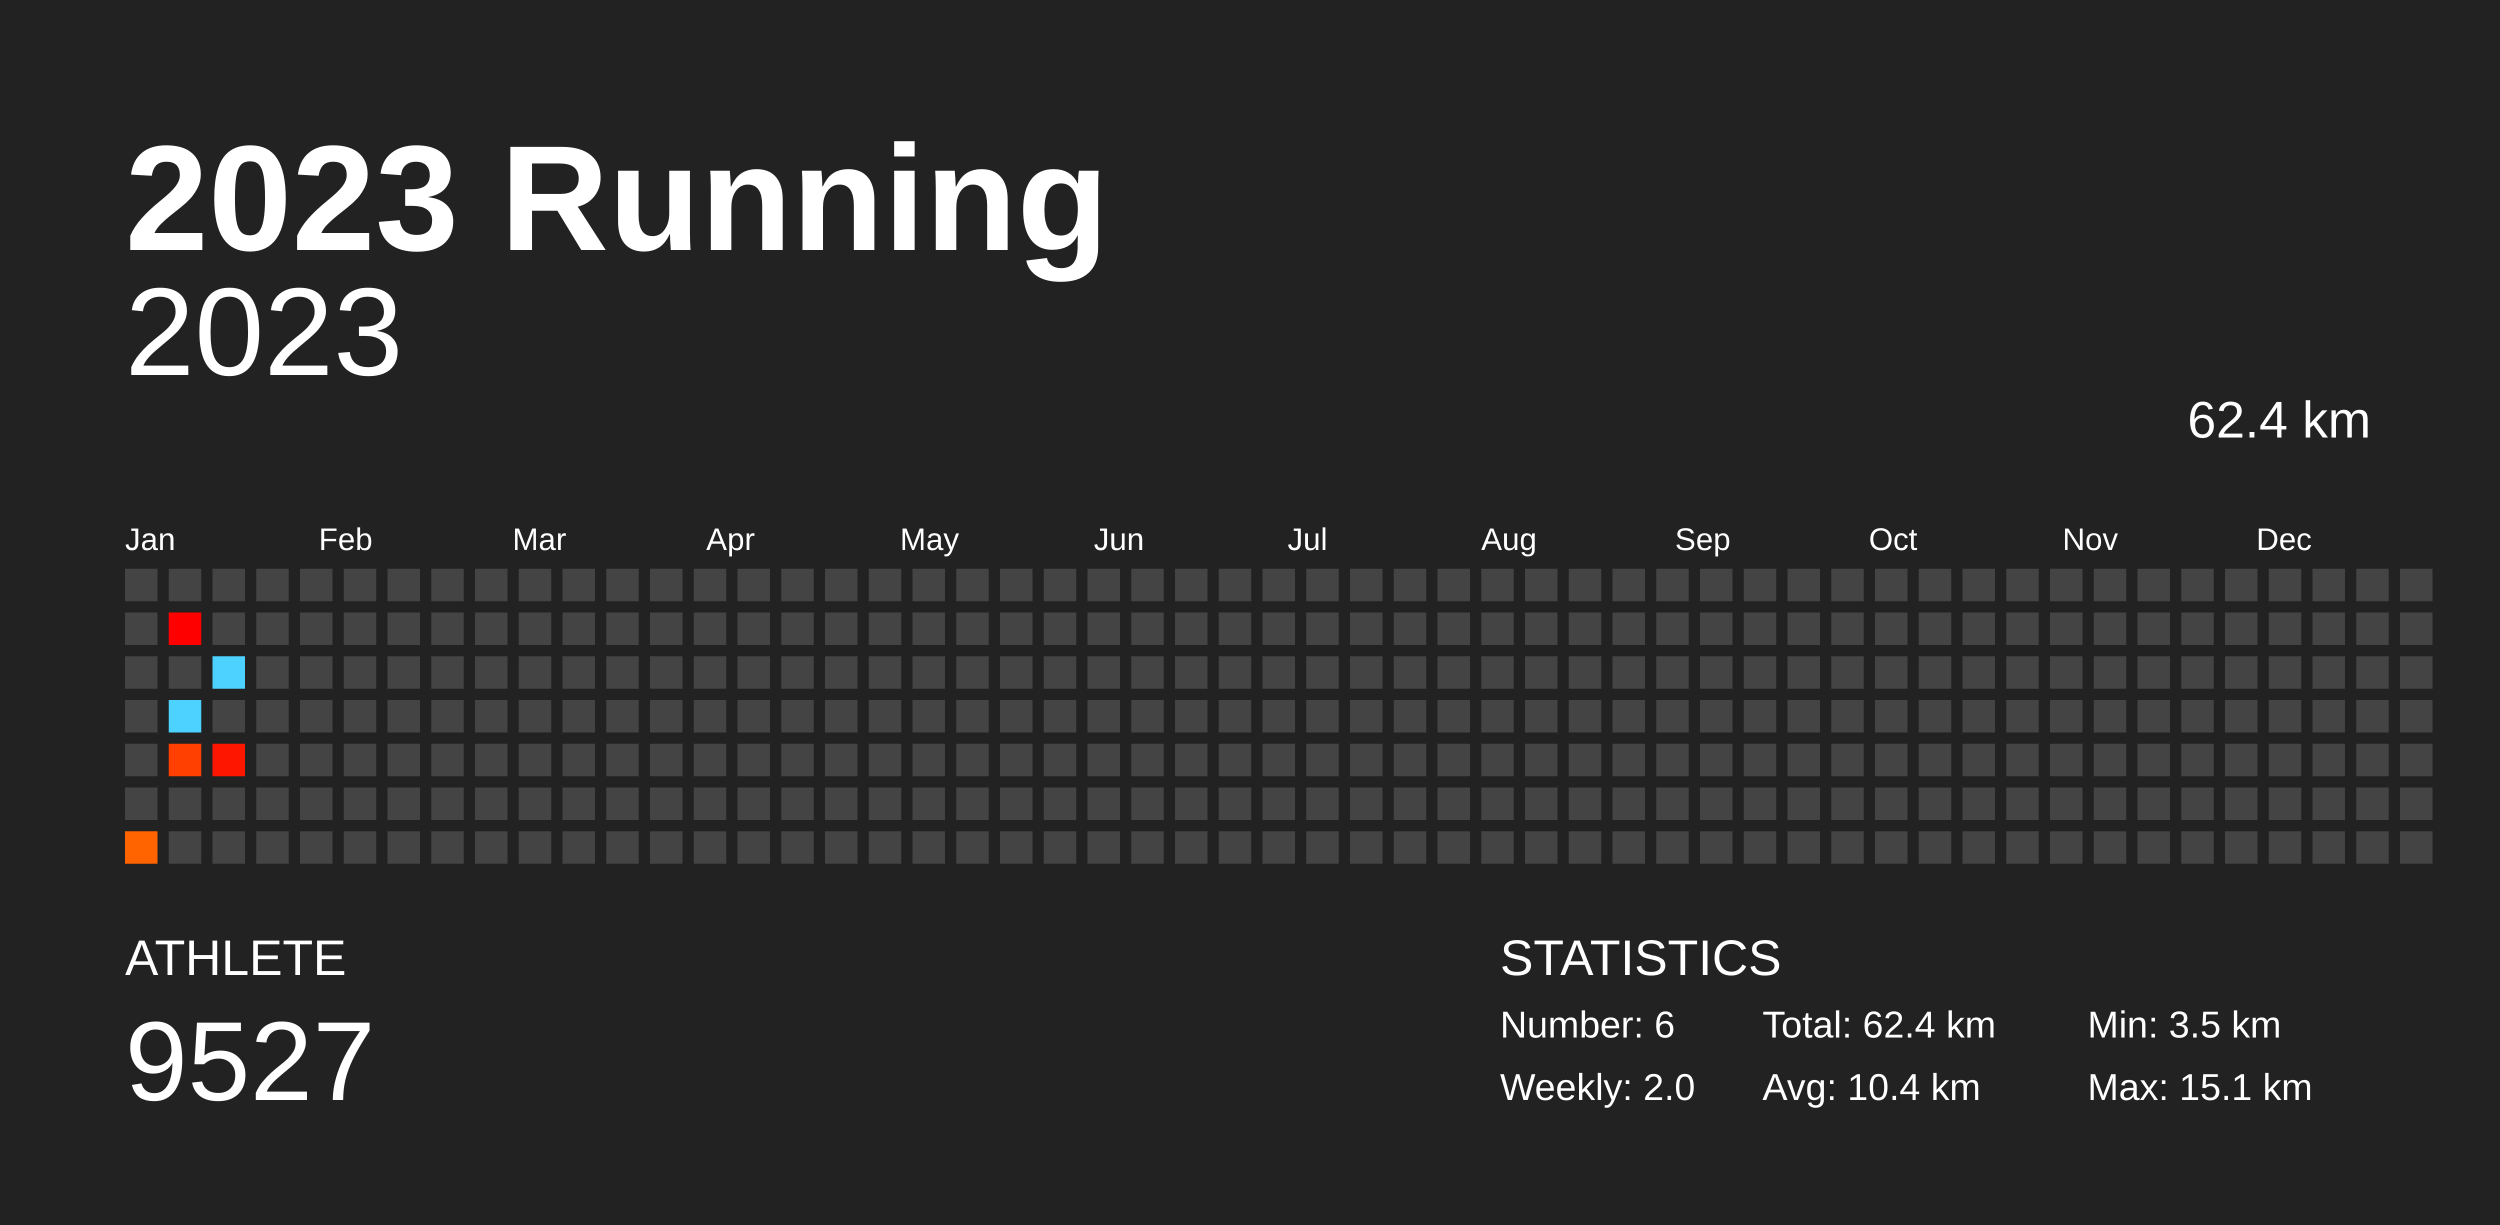
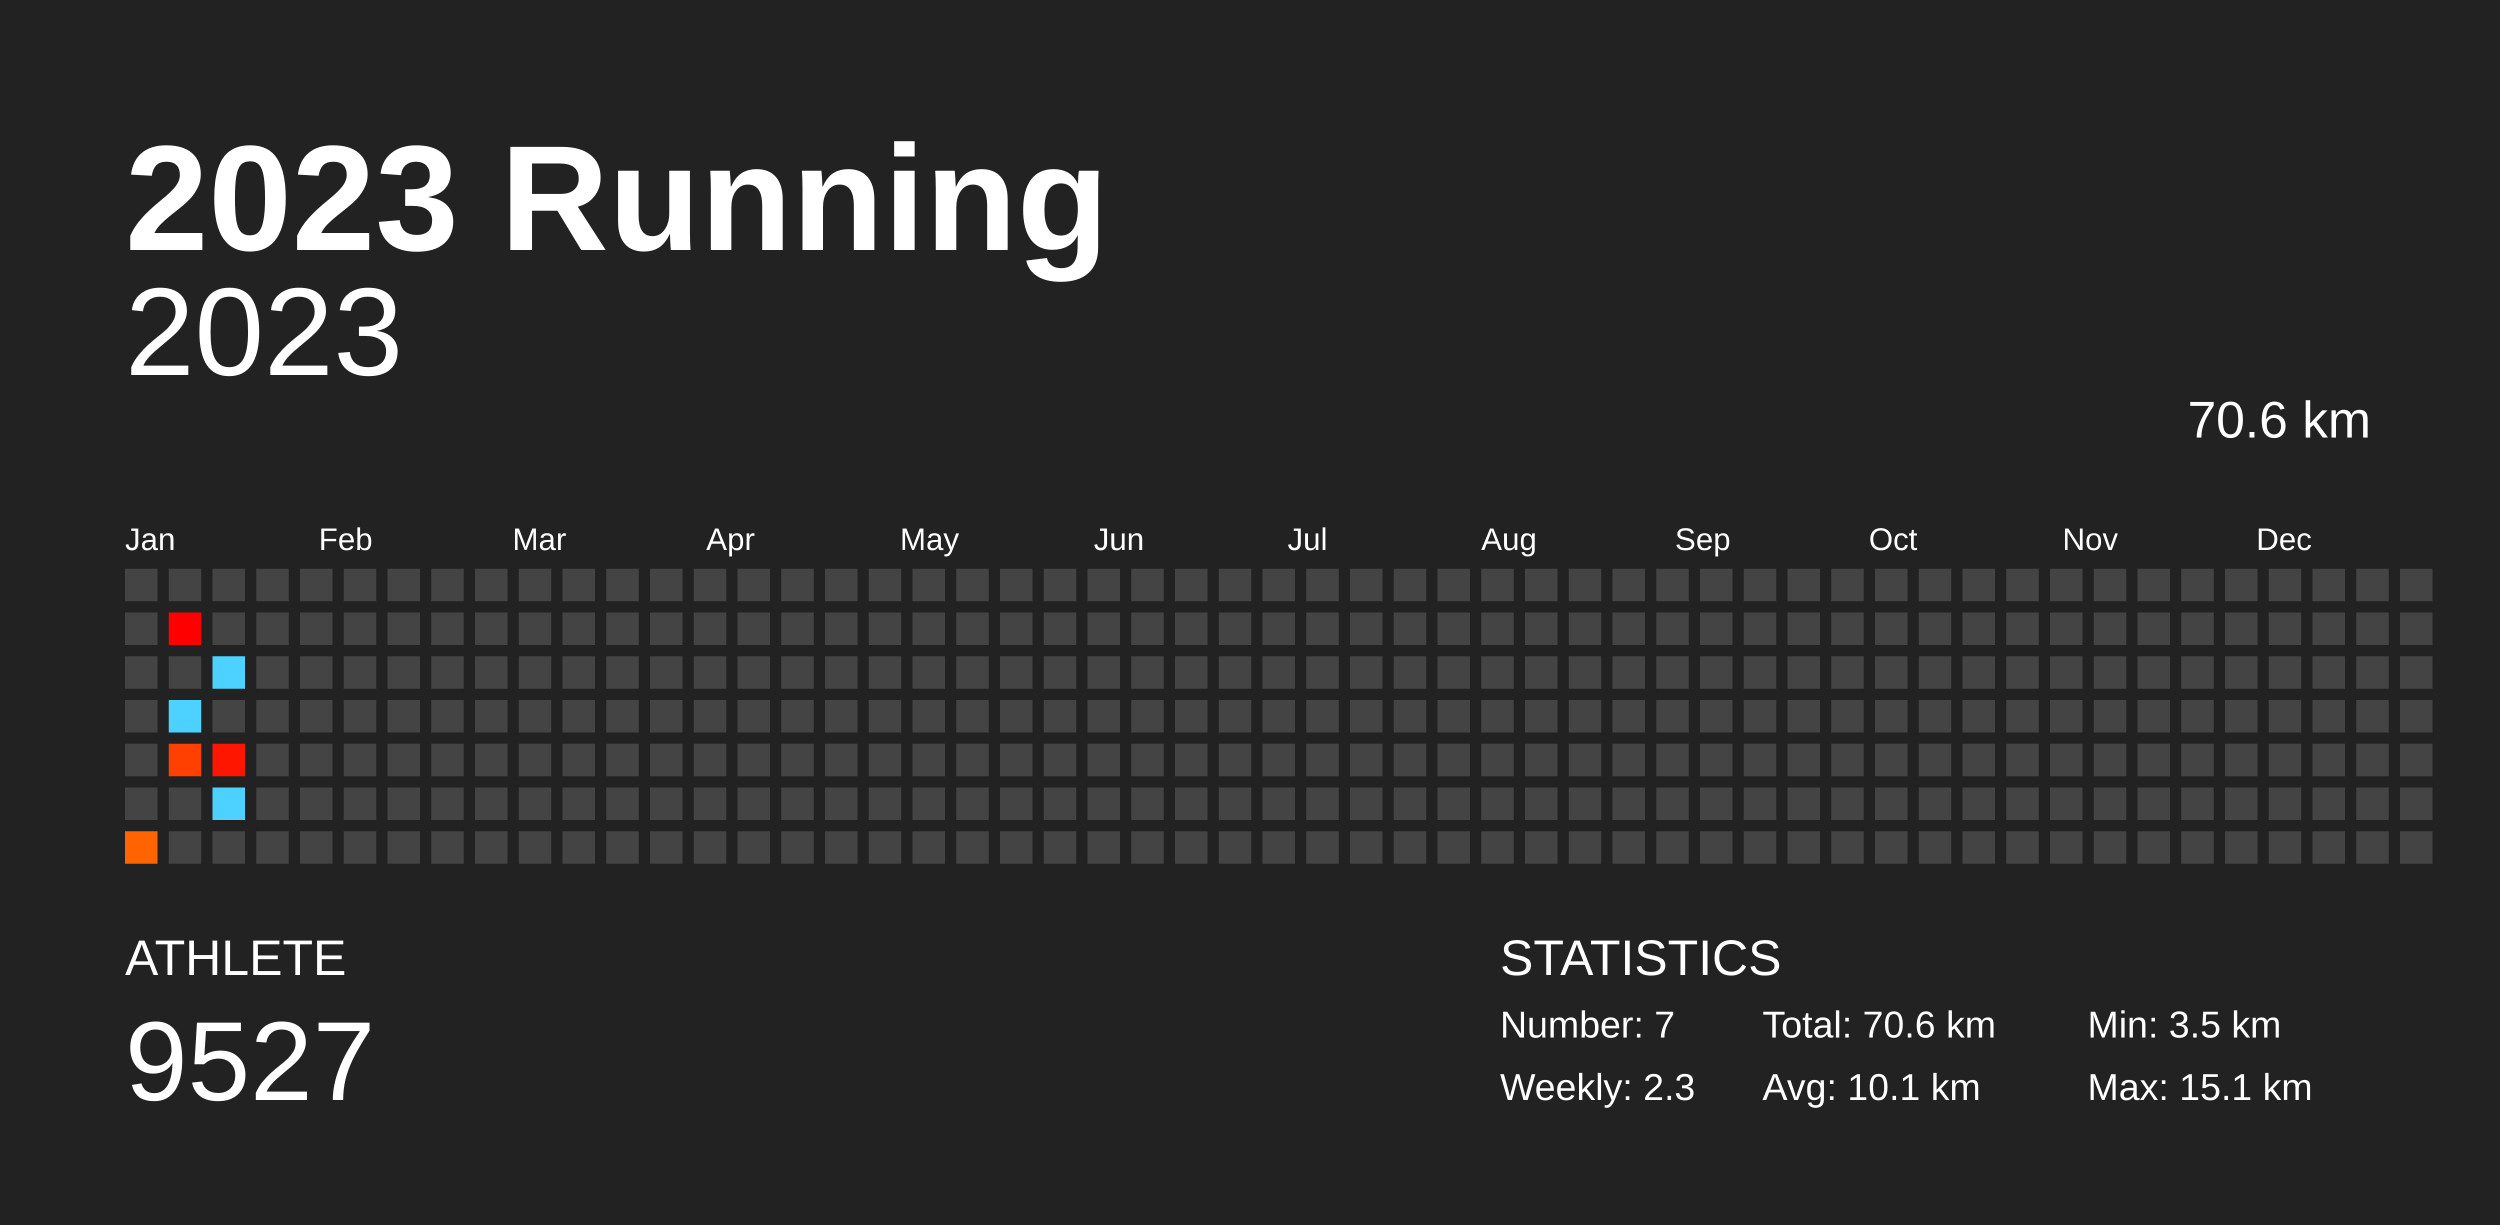
<svg xmlns="http://www.w3.org/2000/svg" baseProfile="full" height="98mm" version="1.1" viewBox="0,0,200,98" width="200mm">
  <defs />
  <rect fill="#222222" height="98" width="200" x="0" y="0" />
  <text fill="#FFFFFF" style="font-size:12px; font-family:Arial; font-weight:bold;" x="10" y="20">2023 Running</text>
  <text fill="#FFFFFF" style="font-size:4px; font-family:Arial" x="10" y="78">ATHLETE</text>
  <text fill="#FFFFFF" style="font-size:9px; font-family:Arial" x="10" y="88">9527</text>
  <text fill="#FFFFFF" style="font-size:4px; font-family:Arial" x="120" y="78">STATISTICS</text>
-   <text fill="#FFFFFF" style="font-size:3px; font-family:Arial" x="120" y="83">Number: 6</text>
-   <text fill="#FFFFFF" style="font-size:3px; font-family:Arial" x="120" y="88">Weekly: 2.0</text>
-   <text fill="#FFFFFF" style="font-size:3px; font-family:Arial" x="141" y="83">Total: 62.4 km</text>
-   <text fill="#FFFFFF" style="font-size:3px; font-family:Arial" x="141" y="88">Avg: 10.4 km</text>
+   <text fill="#FFFFFF" style="font-size:3px; font-family:Arial" x="120" y="83">Number: 7</text>
+   <text fill="#FFFFFF" style="font-size:3px; font-family:Arial" x="120" y="88">Weekly: 2.3</text>
+   <text fill="#FFFFFF" style="font-size:3px; font-family:Arial" x="141" y="83">Total: 70.6 km</text>
+   <text fill="#FFFFFF" style="font-size:3px; font-family:Arial" x="141" y="88">Avg: 10.1 km</text>
  <text fill="#FFFFFF" style="font-size:3px; font-family:Arial" x="167" y="83">Min: 3.5 km</text>
  <text fill="#FFFFFF" style="font-size:3px; font-family:Arial" x="167" y="88">Max: 15.1 km</text>
  <text alignment-baseline="hanging" fill="#FFFFFF" style="font-size:10.0px; font-family:Arial;" x="10" y="30">2023</text>
-   <text alignment-baseline="hanging" fill="#FFFFFF" style="font-size:4.125px; font-family:Arial;" x="175" y="35">62.4 km</text>
+   <text alignment-baseline="hanging" fill="#FFFFFF" style="font-size:4.125px; font-family:Arial;" x="175" y="35">70.6 km</text>
  <text fill="#FFFFFF" style="font-size:2.5px; font-family:Arial" x="10.0" y="44">Jan</text>
  <text fill="#FFFFFF" style="font-size:2.5px; font-family:Arial" x="25.5" y="44">Feb</text>
  <text fill="#FFFFFF" style="font-size:2.5px; font-family:Arial" x="41.0" y="44">Mar</text>
  <text fill="#FFFFFF" style="font-size:2.5px; font-family:Arial" x="56.5" y="44">Apr</text>
  <text fill="#FFFFFF" style="font-size:2.5px; font-family:Arial" x="72.0" y="44">May</text>
  <text fill="#FFFFFF" style="font-size:2.5px; font-family:Arial" x="87.5" y="44">Jun</text>
  <text fill="#FFFFFF" style="font-size:2.5px; font-family:Arial" x="103.0" y="44">Jul</text>
  <text fill="#FFFFFF" style="font-size:2.5px; font-family:Arial" x="118.5" y="44">Aug</text>
  <text fill="#FFFFFF" style="font-size:2.5px; font-family:Arial" x="134.0" y="44">Sep</text>
  <text fill="#FFFFFF" style="font-size:2.5px; font-family:Arial" x="149.5" y="44">Oct</text>
  <text fill="#FFFFFF" style="font-size:2.5px; font-family:Arial" x="165.0" y="44">Nov</text>
  <text fill="#FFFFFF" style="font-size:2.5px; font-family:Arial" x="180.5" y="44">Dec</text>
  <rect fill="#444444" height="2.6" width="2.6" x="10.0" y="45.5" />
  <rect fill="#444444" height="2.6" width="2.6" x="10.0" y="49.0" />
  <rect fill="#444444" height="2.6" width="2.6" x="10.0" y="52.5" />
  <rect fill="#444444" height="2.6" width="2.6" x="10.0" y="56.0" />
  <rect fill="#444444" height="2.6" width="2.6" x="10.0" y="59.5" />
  <rect fill="#444444" height="2.6" width="2.6" x="10.0" y="63.0" />
  <rect fill="#ff6400" height="2.6" width="2.6" x="10.0" y="66.5" />
  <rect fill="#444444" height="2.6" width="2.6" x="13.5" y="45.5" />
  <rect fill="#ff0000" height="2.6" width="2.6" x="13.5" y="49.0" />
  <rect fill="#444444" height="2.6" width="2.6" x="13.5" y="52.5" />
  <rect fill="#4dd2ff" height="2.6" width="2.6" x="13.5" y="56.0" />
  <rect fill="#ff4000" height="2.6" width="2.6" x="13.5" y="59.5" />
  <rect fill="#444444" height="2.6" width="2.6" x="13.5" y="63.0" />
  <rect fill="#444444" height="2.6" width="2.6" x="13.5" y="66.5" />
  <rect fill="#444444" height="2.6" width="2.6" x="17.0" y="45.5" />
  <rect fill="#444444" height="2.6" width="2.6" x="17.0" y="49.0" />
  <rect fill="#4dd2ff" height="2.6" width="2.6" x="17.0" y="52.5" />
  <rect fill="#444444" height="2.6" width="2.6" x="17.0" y="56.0" />
  <rect fill="#ff1600" height="2.6" width="2.6" x="17.0" y="59.5" />
-   <rect fill="#444444" height="2.6" width="2.6" x="17.0" y="63.0" />
+   <rect fill="#4dd2ff" height="2.6" width="2.6" x="17.0" y="63.0" />
  <rect fill="#444444" height="2.6" width="2.6" x="17.0" y="66.5" />
  <rect fill="#444444" height="2.6" width="2.6" x="20.5" y="45.5" />
  <rect fill="#444444" height="2.6" width="2.6" x="20.5" y="49.0" />
  <rect fill="#444444" height="2.6" width="2.6" x="20.5" y="52.5" />
  <rect fill="#444444" height="2.6" width="2.6" x="20.5" y="56.0" />
  <rect fill="#444444" height="2.6" width="2.6" x="20.5" y="59.5" />
  <rect fill="#444444" height="2.6" width="2.6" x="20.5" y="63.0" />
  <rect fill="#444444" height="2.6" width="2.6" x="20.5" y="66.5" />
  <rect fill="#444444" height="2.6" width="2.6" x="24.0" y="45.5" />
  <rect fill="#444444" height="2.6" width="2.6" x="24.0" y="49.0" />
  <rect fill="#444444" height="2.6" width="2.6" x="24.0" y="52.5" />
  <rect fill="#444444" height="2.6" width="2.6" x="24.0" y="56.0" />
  <rect fill="#444444" height="2.6" width="2.6" x="24.0" y="59.5" />
  <rect fill="#444444" height="2.6" width="2.6" x="24.0" y="63.0" />
  <rect fill="#444444" height="2.6" width="2.6" x="24.0" y="66.5" />
  <rect fill="#444444" height="2.6" width="2.6" x="27.5" y="45.5" />
  <rect fill="#444444" height="2.6" width="2.6" x="27.5" y="49.0" />
  <rect fill="#444444" height="2.6" width="2.6" x="27.5" y="52.5" />
  <rect fill="#444444" height="2.6" width="2.6" x="27.5" y="56.0" />
  <rect fill="#444444" height="2.6" width="2.6" x="27.5" y="59.5" />
  <rect fill="#444444" height="2.6" width="2.6" x="27.5" y="63.0" />
  <rect fill="#444444" height="2.6" width="2.6" x="27.5" y="66.5" />
  <rect fill="#444444" height="2.6" width="2.6" x="31.0" y="45.5" />
  <rect fill="#444444" height="2.6" width="2.6" x="31.0" y="49.0" />
  <rect fill="#444444" height="2.6" width="2.6" x="31.0" y="52.5" />
  <rect fill="#444444" height="2.6" width="2.6" x="31.0" y="56.0" />
  <rect fill="#444444" height="2.6" width="2.6" x="31.0" y="59.5" />
  <rect fill="#444444" height="2.6" width="2.6" x="31.0" y="63.0" />
  <rect fill="#444444" height="2.6" width="2.6" x="31.0" y="66.5" />
  <rect fill="#444444" height="2.6" width="2.6" x="34.5" y="45.5" />
  <rect fill="#444444" height="2.6" width="2.6" x="34.5" y="49.0" />
  <rect fill="#444444" height="2.6" width="2.6" x="34.5" y="52.5" />
  <rect fill="#444444" height="2.6" width="2.6" x="34.5" y="56.0" />
  <rect fill="#444444" height="2.6" width="2.6" x="34.5" y="59.5" />
  <rect fill="#444444" height="2.6" width="2.6" x="34.5" y="63.0" />
  <rect fill="#444444" height="2.6" width="2.6" x="34.5" y="66.5" />
  <rect fill="#444444" height="2.6" width="2.6" x="38.0" y="45.5" />
  <rect fill="#444444" height="2.6" width="2.6" x="38.0" y="49.0" />
  <rect fill="#444444" height="2.6" width="2.6" x="38.0" y="52.5" />
  <rect fill="#444444" height="2.6" width="2.6" x="38.0" y="56.0" />
  <rect fill="#444444" height="2.6" width="2.6" x="38.0" y="59.5" />
  <rect fill="#444444" height="2.6" width="2.6" x="38.0" y="63.0" />
  <rect fill="#444444" height="2.6" width="2.6" x="38.0" y="66.5" />
  <rect fill="#444444" height="2.6" width="2.6" x="41.5" y="45.5" />
  <rect fill="#444444" height="2.6" width="2.6" x="41.5" y="49.0" />
  <rect fill="#444444" height="2.6" width="2.6" x="41.5" y="52.5" />
  <rect fill="#444444" height="2.6" width="2.6" x="41.5" y="56.0" />
  <rect fill="#444444" height="2.6" width="2.6" x="41.5" y="59.5" />
  <rect fill="#444444" height="2.6" width="2.6" x="41.5" y="63.0" />
  <rect fill="#444444" height="2.6" width="2.6" x="41.5" y="66.5" />
  <rect fill="#444444" height="2.6" width="2.6" x="45.0" y="45.5" />
  <rect fill="#444444" height="2.6" width="2.6" x="45.0" y="49.0" />
  <rect fill="#444444" height="2.6" width="2.6" x="45.0" y="52.5" />
  <rect fill="#444444" height="2.6" width="2.6" x="45.0" y="56.0" />
  <rect fill="#444444" height="2.6" width="2.6" x="45.0" y="59.5" />
  <rect fill="#444444" height="2.6" width="2.6" x="45.0" y="63.0" />
  <rect fill="#444444" height="2.6" width="2.6" x="45.0" y="66.5" />
  <rect fill="#444444" height="2.6" width="2.6" x="48.5" y="45.5" />
  <rect fill="#444444" height="2.6" width="2.6" x="48.5" y="49.0" />
  <rect fill="#444444" height="2.6" width="2.6" x="48.5" y="52.5" />
  <rect fill="#444444" height="2.6" width="2.6" x="48.5" y="56.0" />
  <rect fill="#444444" height="2.6" width="2.6" x="48.5" y="59.5" />
  <rect fill="#444444" height="2.6" width="2.6" x="48.5" y="63.0" />
  <rect fill="#444444" height="2.6" width="2.6" x="48.5" y="66.5" />
  <rect fill="#444444" height="2.6" width="2.6" x="52.0" y="45.5" />
  <rect fill="#444444" height="2.6" width="2.6" x="52.0" y="49.0" />
  <rect fill="#444444" height="2.6" width="2.6" x="52.0" y="52.5" />
  <rect fill="#444444" height="2.6" width="2.6" x="52.0" y="56.0" />
  <rect fill="#444444" height="2.6" width="2.6" x="52.0" y="59.5" />
  <rect fill="#444444" height="2.6" width="2.6" x="52.0" y="63.0" />
  <rect fill="#444444" height="2.6" width="2.6" x="52.0" y="66.5" />
  <rect fill="#444444" height="2.6" width="2.6" x="55.5" y="45.5" />
  <rect fill="#444444" height="2.6" width="2.6" x="55.5" y="49.0" />
  <rect fill="#444444" height="2.6" width="2.6" x="55.5" y="52.5" />
  <rect fill="#444444" height="2.6" width="2.6" x="55.5" y="56.0" />
  <rect fill="#444444" height="2.6" width="2.6" x="55.5" y="59.5" />
  <rect fill="#444444" height="2.6" width="2.6" x="55.5" y="63.0" />
  <rect fill="#444444" height="2.6" width="2.6" x="55.5" y="66.5" />
  <rect fill="#444444" height="2.6" width="2.6" x="59.0" y="45.5" />
  <rect fill="#444444" height="2.6" width="2.6" x="59.0" y="49.0" />
  <rect fill="#444444" height="2.6" width="2.6" x="59.0" y="52.5" />
  <rect fill="#444444" height="2.6" width="2.6" x="59.0" y="56.0" />
  <rect fill="#444444" height="2.6" width="2.6" x="59.0" y="59.5" />
  <rect fill="#444444" height="2.6" width="2.6" x="59.0" y="63.0" />
  <rect fill="#444444" height="2.6" width="2.6" x="59.0" y="66.5" />
  <rect fill="#444444" height="2.6" width="2.6" x="62.5" y="45.5" />
  <rect fill="#444444" height="2.6" width="2.6" x="62.5" y="49.0" />
  <rect fill="#444444" height="2.6" width="2.6" x="62.5" y="52.5" />
  <rect fill="#444444" height="2.6" width="2.6" x="62.5" y="56.0" />
  <rect fill="#444444" height="2.6" width="2.6" x="62.5" y="59.5" />
  <rect fill="#444444" height="2.6" width="2.6" x="62.5" y="63.0" />
  <rect fill="#444444" height="2.6" width="2.6" x="62.5" y="66.5" />
  <rect fill="#444444" height="2.6" width="2.6" x="66.0" y="45.5" />
  <rect fill="#444444" height="2.6" width="2.6" x="66.0" y="49.0" />
  <rect fill="#444444" height="2.6" width="2.6" x="66.0" y="52.5" />
  <rect fill="#444444" height="2.6" width="2.6" x="66.0" y="56.0" />
  <rect fill="#444444" height="2.6" width="2.6" x="66.0" y="59.5" />
  <rect fill="#444444" height="2.6" width="2.6" x="66.0" y="63.0" />
  <rect fill="#444444" height="2.6" width="2.6" x="66.0" y="66.5" />
  <rect fill="#444444" height="2.6" width="2.6" x="69.5" y="45.5" />
  <rect fill="#444444" height="2.6" width="2.6" x="69.5" y="49.0" />
  <rect fill="#444444" height="2.6" width="2.6" x="69.5" y="52.5" />
  <rect fill="#444444" height="2.6" width="2.6" x="69.5" y="56.0" />
  <rect fill="#444444" height="2.6" width="2.6" x="69.5" y="59.5" />
  <rect fill="#444444" height="2.6" width="2.6" x="69.5" y="63.0" />
  <rect fill="#444444" height="2.6" width="2.6" x="69.5" y="66.5" />
  <rect fill="#444444" height="2.6" width="2.6" x="73.0" y="45.5" />
  <rect fill="#444444" height="2.6" width="2.6" x="73.0" y="49.0" />
  <rect fill="#444444" height="2.6" width="2.6" x="73.0" y="52.5" />
  <rect fill="#444444" height="2.6" width="2.6" x="73.0" y="56.0" />
  <rect fill="#444444" height="2.6" width="2.6" x="73.0" y="59.5" />
  <rect fill="#444444" height="2.6" width="2.6" x="73.0" y="63.0" />
  <rect fill="#444444" height="2.6" width="2.6" x="73.0" y="66.5" />
  <rect fill="#444444" height="2.6" width="2.6" x="76.5" y="45.5" />
  <rect fill="#444444" height="2.6" width="2.6" x="76.5" y="49.0" />
  <rect fill="#444444" height="2.6" width="2.6" x="76.5" y="52.5" />
  <rect fill="#444444" height="2.6" width="2.6" x="76.5" y="56.0" />
  <rect fill="#444444" height="2.6" width="2.6" x="76.5" y="59.5" />
  <rect fill="#444444" height="2.6" width="2.6" x="76.5" y="63.0" />
  <rect fill="#444444" height="2.6" width="2.6" x="76.5" y="66.5" />
  <rect fill="#444444" height="2.6" width="2.6" x="80.0" y="45.5" />
  <rect fill="#444444" height="2.6" width="2.6" x="80.0" y="49.0" />
  <rect fill="#444444" height="2.6" width="2.6" x="80.0" y="52.5" />
  <rect fill="#444444" height="2.6" width="2.6" x="80.0" y="56.0" />
  <rect fill="#444444" height="2.6" width="2.6" x="80.0" y="59.5" />
  <rect fill="#444444" height="2.6" width="2.6" x="80.0" y="63.0" />
  <rect fill="#444444" height="2.6" width="2.6" x="80.0" y="66.5" />
  <rect fill="#444444" height="2.6" width="2.6" x="83.5" y="45.5" />
  <rect fill="#444444" height="2.6" width="2.6" x="83.5" y="49.0" />
  <rect fill="#444444" height="2.6" width="2.6" x="83.5" y="52.5" />
  <rect fill="#444444" height="2.6" width="2.6" x="83.5" y="56.0" />
  <rect fill="#444444" height="2.6" width="2.6" x="83.5" y="59.5" />
  <rect fill="#444444" height="2.6" width="2.6" x="83.5" y="63.0" />
  <rect fill="#444444" height="2.6" width="2.6" x="83.5" y="66.5" />
  <rect fill="#444444" height="2.6" width="2.6" x="87.0" y="45.5" />
  <rect fill="#444444" height="2.6" width="2.6" x="87.0" y="49.0" />
  <rect fill="#444444" height="2.6" width="2.6" x="87.0" y="52.5" />
  <rect fill="#444444" height="2.6" width="2.6" x="87.0" y="56.0" />
  <rect fill="#444444" height="2.6" width="2.6" x="87.0" y="59.5" />
  <rect fill="#444444" height="2.6" width="2.6" x="87.0" y="63.0" />
  <rect fill="#444444" height="2.6" width="2.6" x="87.0" y="66.5" />
  <rect fill="#444444" height="2.6" width="2.6" x="90.5" y="45.5" />
  <rect fill="#444444" height="2.6" width="2.6" x="90.5" y="49.0" />
  <rect fill="#444444" height="2.6" width="2.6" x="90.5" y="52.5" />
  <rect fill="#444444" height="2.6" width="2.6" x="90.5" y="56.0" />
  <rect fill="#444444" height="2.6" width="2.6" x="90.5" y="59.5" />
  <rect fill="#444444" height="2.6" width="2.6" x="90.5" y="63.0" />
  <rect fill="#444444" height="2.6" width="2.6" x="90.5" y="66.5" />
  <rect fill="#444444" height="2.6" width="2.6" x="94.0" y="45.5" />
  <rect fill="#444444" height="2.6" width="2.6" x="94.0" y="49.0" />
  <rect fill="#444444" height="2.6" width="2.6" x="94.0" y="52.5" />
  <rect fill="#444444" height="2.6" width="2.6" x="94.0" y="56.0" />
  <rect fill="#444444" height="2.6" width="2.6" x="94.0" y="59.5" />
  <rect fill="#444444" height="2.6" width="2.6" x="94.0" y="63.0" />
  <rect fill="#444444" height="2.6" width="2.6" x="94.0" y="66.5" />
  <rect fill="#444444" height="2.6" width="2.6" x="97.5" y="45.5" />
  <rect fill="#444444" height="2.6" width="2.6" x="97.5" y="49.0" />
  <rect fill="#444444" height="2.6" width="2.6" x="97.5" y="52.5" />
  <rect fill="#444444" height="2.6" width="2.6" x="97.5" y="56.0" />
  <rect fill="#444444" height="2.6" width="2.6" x="97.5" y="59.5" />
  <rect fill="#444444" height="2.6" width="2.6" x="97.5" y="63.0" />
  <rect fill="#444444" height="2.6" width="2.6" x="97.5" y="66.5" />
  <rect fill="#444444" height="2.6" width="2.6" x="101.0" y="45.5" />
  <rect fill="#444444" height="2.6" width="2.6" x="101.0" y="49.0" />
  <rect fill="#444444" height="2.6" width="2.6" x="101.0" y="52.5" />
  <rect fill="#444444" height="2.6" width="2.6" x="101.0" y="56.0" />
  <rect fill="#444444" height="2.6" width="2.6" x="101.0" y="59.5" />
  <rect fill="#444444" height="2.6" width="2.6" x="101.0" y="63.0" />
  <rect fill="#444444" height="2.6" width="2.6" x="101.0" y="66.5" />
  <rect fill="#444444" height="2.6" width="2.6" x="104.5" y="45.5" />
  <rect fill="#444444" height="2.6" width="2.6" x="104.5" y="49.0" />
  <rect fill="#444444" height="2.6" width="2.6" x="104.5" y="52.5" />
  <rect fill="#444444" height="2.6" width="2.6" x="104.5" y="56.0" />
  <rect fill="#444444" height="2.6" width="2.6" x="104.5" y="59.5" />
  <rect fill="#444444" height="2.6" width="2.6" x="104.5" y="63.0" />
  <rect fill="#444444" height="2.6" width="2.6" x="104.5" y="66.5" />
  <rect fill="#444444" height="2.6" width="2.6" x="108.0" y="45.5" />
  <rect fill="#444444" height="2.6" width="2.6" x="108.0" y="49.0" />
  <rect fill="#444444" height="2.6" width="2.6" x="108.0" y="52.5" />
  <rect fill="#444444" height="2.6" width="2.6" x="108.0" y="56.0" />
  <rect fill="#444444" height="2.6" width="2.6" x="108.0" y="59.5" />
  <rect fill="#444444" height="2.6" width="2.6" x="108.0" y="63.0" />
  <rect fill="#444444" height="2.6" width="2.6" x="108.0" y="66.5" />
  <rect fill="#444444" height="2.6" width="2.6" x="111.5" y="45.5" />
  <rect fill="#444444" height="2.6" width="2.6" x="111.5" y="49.0" />
  <rect fill="#444444" height="2.6" width="2.6" x="111.5" y="52.5" />
  <rect fill="#444444" height="2.6" width="2.6" x="111.5" y="56.0" />
  <rect fill="#444444" height="2.6" width="2.6" x="111.5" y="59.5" />
  <rect fill="#444444" height="2.6" width="2.6" x="111.5" y="63.0" />
  <rect fill="#444444" height="2.6" width="2.6" x="111.5" y="66.5" />
  <rect fill="#444444" height="2.6" width="2.6" x="115.0" y="45.5" />
  <rect fill="#444444" height="2.6" width="2.6" x="115.0" y="49.0" />
  <rect fill="#444444" height="2.6" width="2.6" x="115.0" y="52.5" />
  <rect fill="#444444" height="2.6" width="2.6" x="115.0" y="56.0" />
  <rect fill="#444444" height="2.6" width="2.6" x="115.0" y="59.5" />
  <rect fill="#444444" height="2.6" width="2.6" x="115.0" y="63.0" />
  <rect fill="#444444" height="2.6" width="2.6" x="115.0" y="66.5" />
  <rect fill="#444444" height="2.6" width="2.6" x="118.5" y="45.5" />
  <rect fill="#444444" height="2.6" width="2.6" x="118.5" y="49.0" />
  <rect fill="#444444" height="2.6" width="2.6" x="118.5" y="52.5" />
  <rect fill="#444444" height="2.6" width="2.6" x="118.5" y="56.0" />
  <rect fill="#444444" height="2.6" width="2.6" x="118.5" y="59.5" />
  <rect fill="#444444" height="2.6" width="2.6" x="118.5" y="63.0" />
  <rect fill="#444444" height="2.6" width="2.6" x="118.5" y="66.5" />
  <rect fill="#444444" height="2.6" width="2.6" x="122.0" y="45.5" />
  <rect fill="#444444" height="2.6" width="2.6" x="122.0" y="49.0" />
  <rect fill="#444444" height="2.6" width="2.6" x="122.0" y="52.5" />
  <rect fill="#444444" height="2.6" width="2.6" x="122.0" y="56.0" />
  <rect fill="#444444" height="2.6" width="2.6" x="122.0" y="59.5" />
  <rect fill="#444444" height="2.6" width="2.6" x="122.0" y="63.0" />
  <rect fill="#444444" height="2.6" width="2.6" x="122.0" y="66.5" />
  <rect fill="#444444" height="2.6" width="2.6" x="125.5" y="45.5" />
  <rect fill="#444444" height="2.6" width="2.6" x="125.5" y="49.0" />
  <rect fill="#444444" height="2.6" width="2.6" x="125.5" y="52.5" />
  <rect fill="#444444" height="2.6" width="2.6" x="125.5" y="56.0" />
  <rect fill="#444444" height="2.6" width="2.6" x="125.5" y="59.5" />
  <rect fill="#444444" height="2.6" width="2.6" x="125.5" y="63.0" />
  <rect fill="#444444" height="2.6" width="2.6" x="125.5" y="66.5" />
  <rect fill="#444444" height="2.6" width="2.6" x="129.0" y="45.5" />
  <rect fill="#444444" height="2.6" width="2.6" x="129.0" y="49.0" />
  <rect fill="#444444" height="2.6" width="2.6" x="129.0" y="52.5" />
  <rect fill="#444444" height="2.6" width="2.6" x="129.0" y="56.0" />
  <rect fill="#444444" height="2.6" width="2.6" x="129.0" y="59.5" />
  <rect fill="#444444" height="2.6" width="2.6" x="129.0" y="63.0" />
  <rect fill="#444444" height="2.6" width="2.6" x="129.0" y="66.5" />
  <rect fill="#444444" height="2.6" width="2.6" x="132.5" y="45.5" />
  <rect fill="#444444" height="2.6" width="2.6" x="132.5" y="49.0" />
  <rect fill="#444444" height="2.6" width="2.6" x="132.5" y="52.5" />
  <rect fill="#444444" height="2.6" width="2.6" x="132.5" y="56.0" />
  <rect fill="#444444" height="2.6" width="2.6" x="132.5" y="59.5" />
  <rect fill="#444444" height="2.6" width="2.6" x="132.5" y="63.0" />
  <rect fill="#444444" height="2.6" width="2.6" x="132.5" y="66.5" />
  <rect fill="#444444" height="2.6" width="2.6" x="136.0" y="45.5" />
  <rect fill="#444444" height="2.6" width="2.6" x="136.0" y="49.0" />
  <rect fill="#444444" height="2.6" width="2.6" x="136.0" y="52.5" />
  <rect fill="#444444" height="2.6" width="2.6" x="136.0" y="56.0" />
  <rect fill="#444444" height="2.6" width="2.6" x="136.0" y="59.5" />
  <rect fill="#444444" height="2.6" width="2.6" x="136.0" y="63.0" />
  <rect fill="#444444" height="2.6" width="2.6" x="136.0" y="66.5" />
  <rect fill="#444444" height="2.6" width="2.6" x="139.5" y="45.5" />
  <rect fill="#444444" height="2.6" width="2.6" x="139.5" y="49.0" />
  <rect fill="#444444" height="2.6" width="2.6" x="139.5" y="52.5" />
  <rect fill="#444444" height="2.6" width="2.6" x="139.5" y="56.0" />
  <rect fill="#444444" height="2.6" width="2.6" x="139.5" y="59.5" />
  <rect fill="#444444" height="2.6" width="2.6" x="139.5" y="63.0" />
  <rect fill="#444444" height="2.6" width="2.6" x="139.5" y="66.5" />
  <rect fill="#444444" height="2.6" width="2.6" x="143.0" y="45.5" />
  <rect fill="#444444" height="2.6" width="2.6" x="143.0" y="49.0" />
  <rect fill="#444444" height="2.6" width="2.6" x="143.0" y="52.5" />
  <rect fill="#444444" height="2.6" width="2.6" x="143.0" y="56.0" />
  <rect fill="#444444" height="2.6" width="2.6" x="143.0" y="59.5" />
  <rect fill="#444444" height="2.6" width="2.6" x="143.0" y="63.0" />
  <rect fill="#444444" height="2.6" width="2.6" x="143.0" y="66.5" />
  <rect fill="#444444" height="2.6" width="2.6" x="146.5" y="45.5" />
  <rect fill="#444444" height="2.6" width="2.6" x="146.5" y="49.0" />
  <rect fill="#444444" height="2.6" width="2.6" x="146.5" y="52.5" />
  <rect fill="#444444" height="2.6" width="2.6" x="146.5" y="56.0" />
  <rect fill="#444444" height="2.6" width="2.6" x="146.5" y="59.5" />
  <rect fill="#444444" height="2.6" width="2.6" x="146.5" y="63.0" />
  <rect fill="#444444" height="2.6" width="2.6" x="146.5" y="66.5" />
  <rect fill="#444444" height="2.6" width="2.6" x="150.0" y="45.5" />
  <rect fill="#444444" height="2.6" width="2.6" x="150.0" y="49.0" />
  <rect fill="#444444" height="2.6" width="2.6" x="150.0" y="52.5" />
  <rect fill="#444444" height="2.6" width="2.6" x="150.0" y="56.0" />
  <rect fill="#444444" height="2.6" width="2.6" x="150.0" y="59.5" />
  <rect fill="#444444" height="2.6" width="2.6" x="150.0" y="63.0" />
  <rect fill="#444444" height="2.6" width="2.6" x="150.0" y="66.5" />
  <rect fill="#444444" height="2.6" width="2.6" x="153.5" y="45.5" />
  <rect fill="#444444" height="2.6" width="2.6" x="153.5" y="49.0" />
  <rect fill="#444444" height="2.6" width="2.6" x="153.5" y="52.5" />
  <rect fill="#444444" height="2.6" width="2.6" x="153.5" y="56.0" />
  <rect fill="#444444" height="2.6" width="2.6" x="153.5" y="59.5" />
  <rect fill="#444444" height="2.6" width="2.6" x="153.5" y="63.0" />
  <rect fill="#444444" height="2.6" width="2.6" x="153.5" y="66.5" />
  <rect fill="#444444" height="2.6" width="2.6" x="157.0" y="45.5" />
  <rect fill="#444444" height="2.6" width="2.6" x="157.0" y="49.0" />
  <rect fill="#444444" height="2.6" width="2.6" x="157.0" y="52.5" />
  <rect fill="#444444" height="2.6" width="2.6" x="157.0" y="56.0" />
  <rect fill="#444444" height="2.6" width="2.6" x="157.0" y="59.5" />
  <rect fill="#444444" height="2.6" width="2.6" x="157.0" y="63.0" />
  <rect fill="#444444" height="2.6" width="2.6" x="157.0" y="66.5" />
  <rect fill="#444444" height="2.6" width="2.6" x="160.5" y="45.5" />
  <rect fill="#444444" height="2.6" width="2.6" x="160.5" y="49.0" />
  <rect fill="#444444" height="2.6" width="2.6" x="160.5" y="52.5" />
  <rect fill="#444444" height="2.6" width="2.6" x="160.5" y="56.0" />
  <rect fill="#444444" height="2.6" width="2.6" x="160.5" y="59.5" />
  <rect fill="#444444" height="2.6" width="2.6" x="160.5" y="63.0" />
  <rect fill="#444444" height="2.6" width="2.6" x="160.5" y="66.5" />
  <rect fill="#444444" height="2.6" width="2.6" x="164.0" y="45.5" />
  <rect fill="#444444" height="2.6" width="2.6" x="164.0" y="49.0" />
  <rect fill="#444444" height="2.6" width="2.6" x="164.0" y="52.5" />
  <rect fill="#444444" height="2.6" width="2.6" x="164.0" y="56.0" />
  <rect fill="#444444" height="2.6" width="2.6" x="164.0" y="59.5" />
  <rect fill="#444444" height="2.6" width="2.6" x="164.0" y="63.0" />
  <rect fill="#444444" height="2.6" width="2.6" x="164.0" y="66.5" />
  <rect fill="#444444" height="2.6" width="2.6" x="167.5" y="45.5" />
  <rect fill="#444444" height="2.6" width="2.6" x="167.5" y="49.0" />
  <rect fill="#444444" height="2.6" width="2.6" x="167.5" y="52.5" />
  <rect fill="#444444" height="2.6" width="2.6" x="167.5" y="56.0" />
  <rect fill="#444444" height="2.6" width="2.6" x="167.5" y="59.5" />
  <rect fill="#444444" height="2.6" width="2.6" x="167.5" y="63.0" />
  <rect fill="#444444" height="2.6" width="2.6" x="167.5" y="66.5" />
  <rect fill="#444444" height="2.6" width="2.6" x="171.0" y="45.5" />
  <rect fill="#444444" height="2.6" width="2.6" x="171.0" y="49.0" />
  <rect fill="#444444" height="2.6" width="2.6" x="171.0" y="52.5" />
  <rect fill="#444444" height="2.6" width="2.6" x="171.0" y="56.0" />
  <rect fill="#444444" height="2.6" width="2.6" x="171.0" y="59.5" />
  <rect fill="#444444" height="2.6" width="2.6" x="171.0" y="63.0" />
  <rect fill="#444444" height="2.6" width="2.6" x="171.0" y="66.5" />
  <rect fill="#444444" height="2.6" width="2.6" x="174.5" y="45.5" />
  <rect fill="#444444" height="2.6" width="2.6" x="174.5" y="49.0" />
  <rect fill="#444444" height="2.6" width="2.6" x="174.5" y="52.5" />
  <rect fill="#444444" height="2.6" width="2.6" x="174.5" y="56.0" />
  <rect fill="#444444" height="2.6" width="2.6" x="174.5" y="59.5" />
  <rect fill="#444444" height="2.6" width="2.6" x="174.5" y="63.0" />
  <rect fill="#444444" height="2.6" width="2.6" x="174.5" y="66.5" />
  <rect fill="#444444" height="2.6" width="2.6" x="178.0" y="45.5" />
  <rect fill="#444444" height="2.6" width="2.6" x="178.0" y="49.0" />
  <rect fill="#444444" height="2.6" width="2.6" x="178.0" y="52.5" />
  <rect fill="#444444" height="2.6" width="2.6" x="178.0" y="56.0" />
  <rect fill="#444444" height="2.6" width="2.6" x="178.0" y="59.5" />
  <rect fill="#444444" height="2.6" width="2.6" x="178.0" y="63.0" />
  <rect fill="#444444" height="2.6" width="2.6" x="178.0" y="66.5" />
  <rect fill="#444444" height="2.6" width="2.6" x="181.5" y="45.5" />
  <rect fill="#444444" height="2.6" width="2.6" x="181.5" y="49.0" />
  <rect fill="#444444" height="2.6" width="2.6" x="181.5" y="52.5" />
  <rect fill="#444444" height="2.6" width="2.6" x="181.5" y="56.0" />
  <rect fill="#444444" height="2.6" width="2.6" x="181.5" y="59.5" />
  <rect fill="#444444" height="2.6" width="2.6" x="181.5" y="63.0" />
  <rect fill="#444444" height="2.6" width="2.6" x="181.5" y="66.5" />
  <rect fill="#444444" height="2.6" width="2.6" x="185.0" y="45.5" />
  <rect fill="#444444" height="2.6" width="2.6" x="185.0" y="49.0" />
  <rect fill="#444444" height="2.6" width="2.6" x="185.0" y="52.5" />
  <rect fill="#444444" height="2.6" width="2.6" x="185.0" y="56.0" />
  <rect fill="#444444" height="2.6" width="2.6" x="185.0" y="59.5" />
  <rect fill="#444444" height="2.6" width="2.6" x="185.0" y="63.0" />
  <rect fill="#444444" height="2.6" width="2.6" x="185.0" y="66.5" />
  <rect fill="#444444" height="2.6" width="2.6" x="188.5" y="45.5" />
  <rect fill="#444444" height="2.6" width="2.6" x="188.5" y="49.0" />
  <rect fill="#444444" height="2.6" width="2.6" x="188.5" y="52.5" />
  <rect fill="#444444" height="2.6" width="2.6" x="188.5" y="56.0" />
  <rect fill="#444444" height="2.6" width="2.6" x="188.5" y="59.5" />
  <rect fill="#444444" height="2.6" width="2.6" x="188.5" y="63.0" />
  <rect fill="#444444" height="2.6" width="2.6" x="188.5" y="66.5" />
  <rect fill="#444444" height="2.6" width="2.6" x="192.0" y="45.5" />
  <rect fill="#444444" height="2.6" width="2.6" x="192.0" y="49.0" />
  <rect fill="#444444" height="2.6" width="2.6" x="192.0" y="52.5" />
  <rect fill="#444444" height="2.6" width="2.6" x="192.0" y="56.0" />
  <rect fill="#444444" height="2.6" width="2.6" x="192.0" y="59.5" />
  <rect fill="#444444" height="2.6" width="2.6" x="192.0" y="63.0" />
  <rect fill="#444444" height="2.6" width="2.6" x="192.0" y="66.5" />
</svg>
